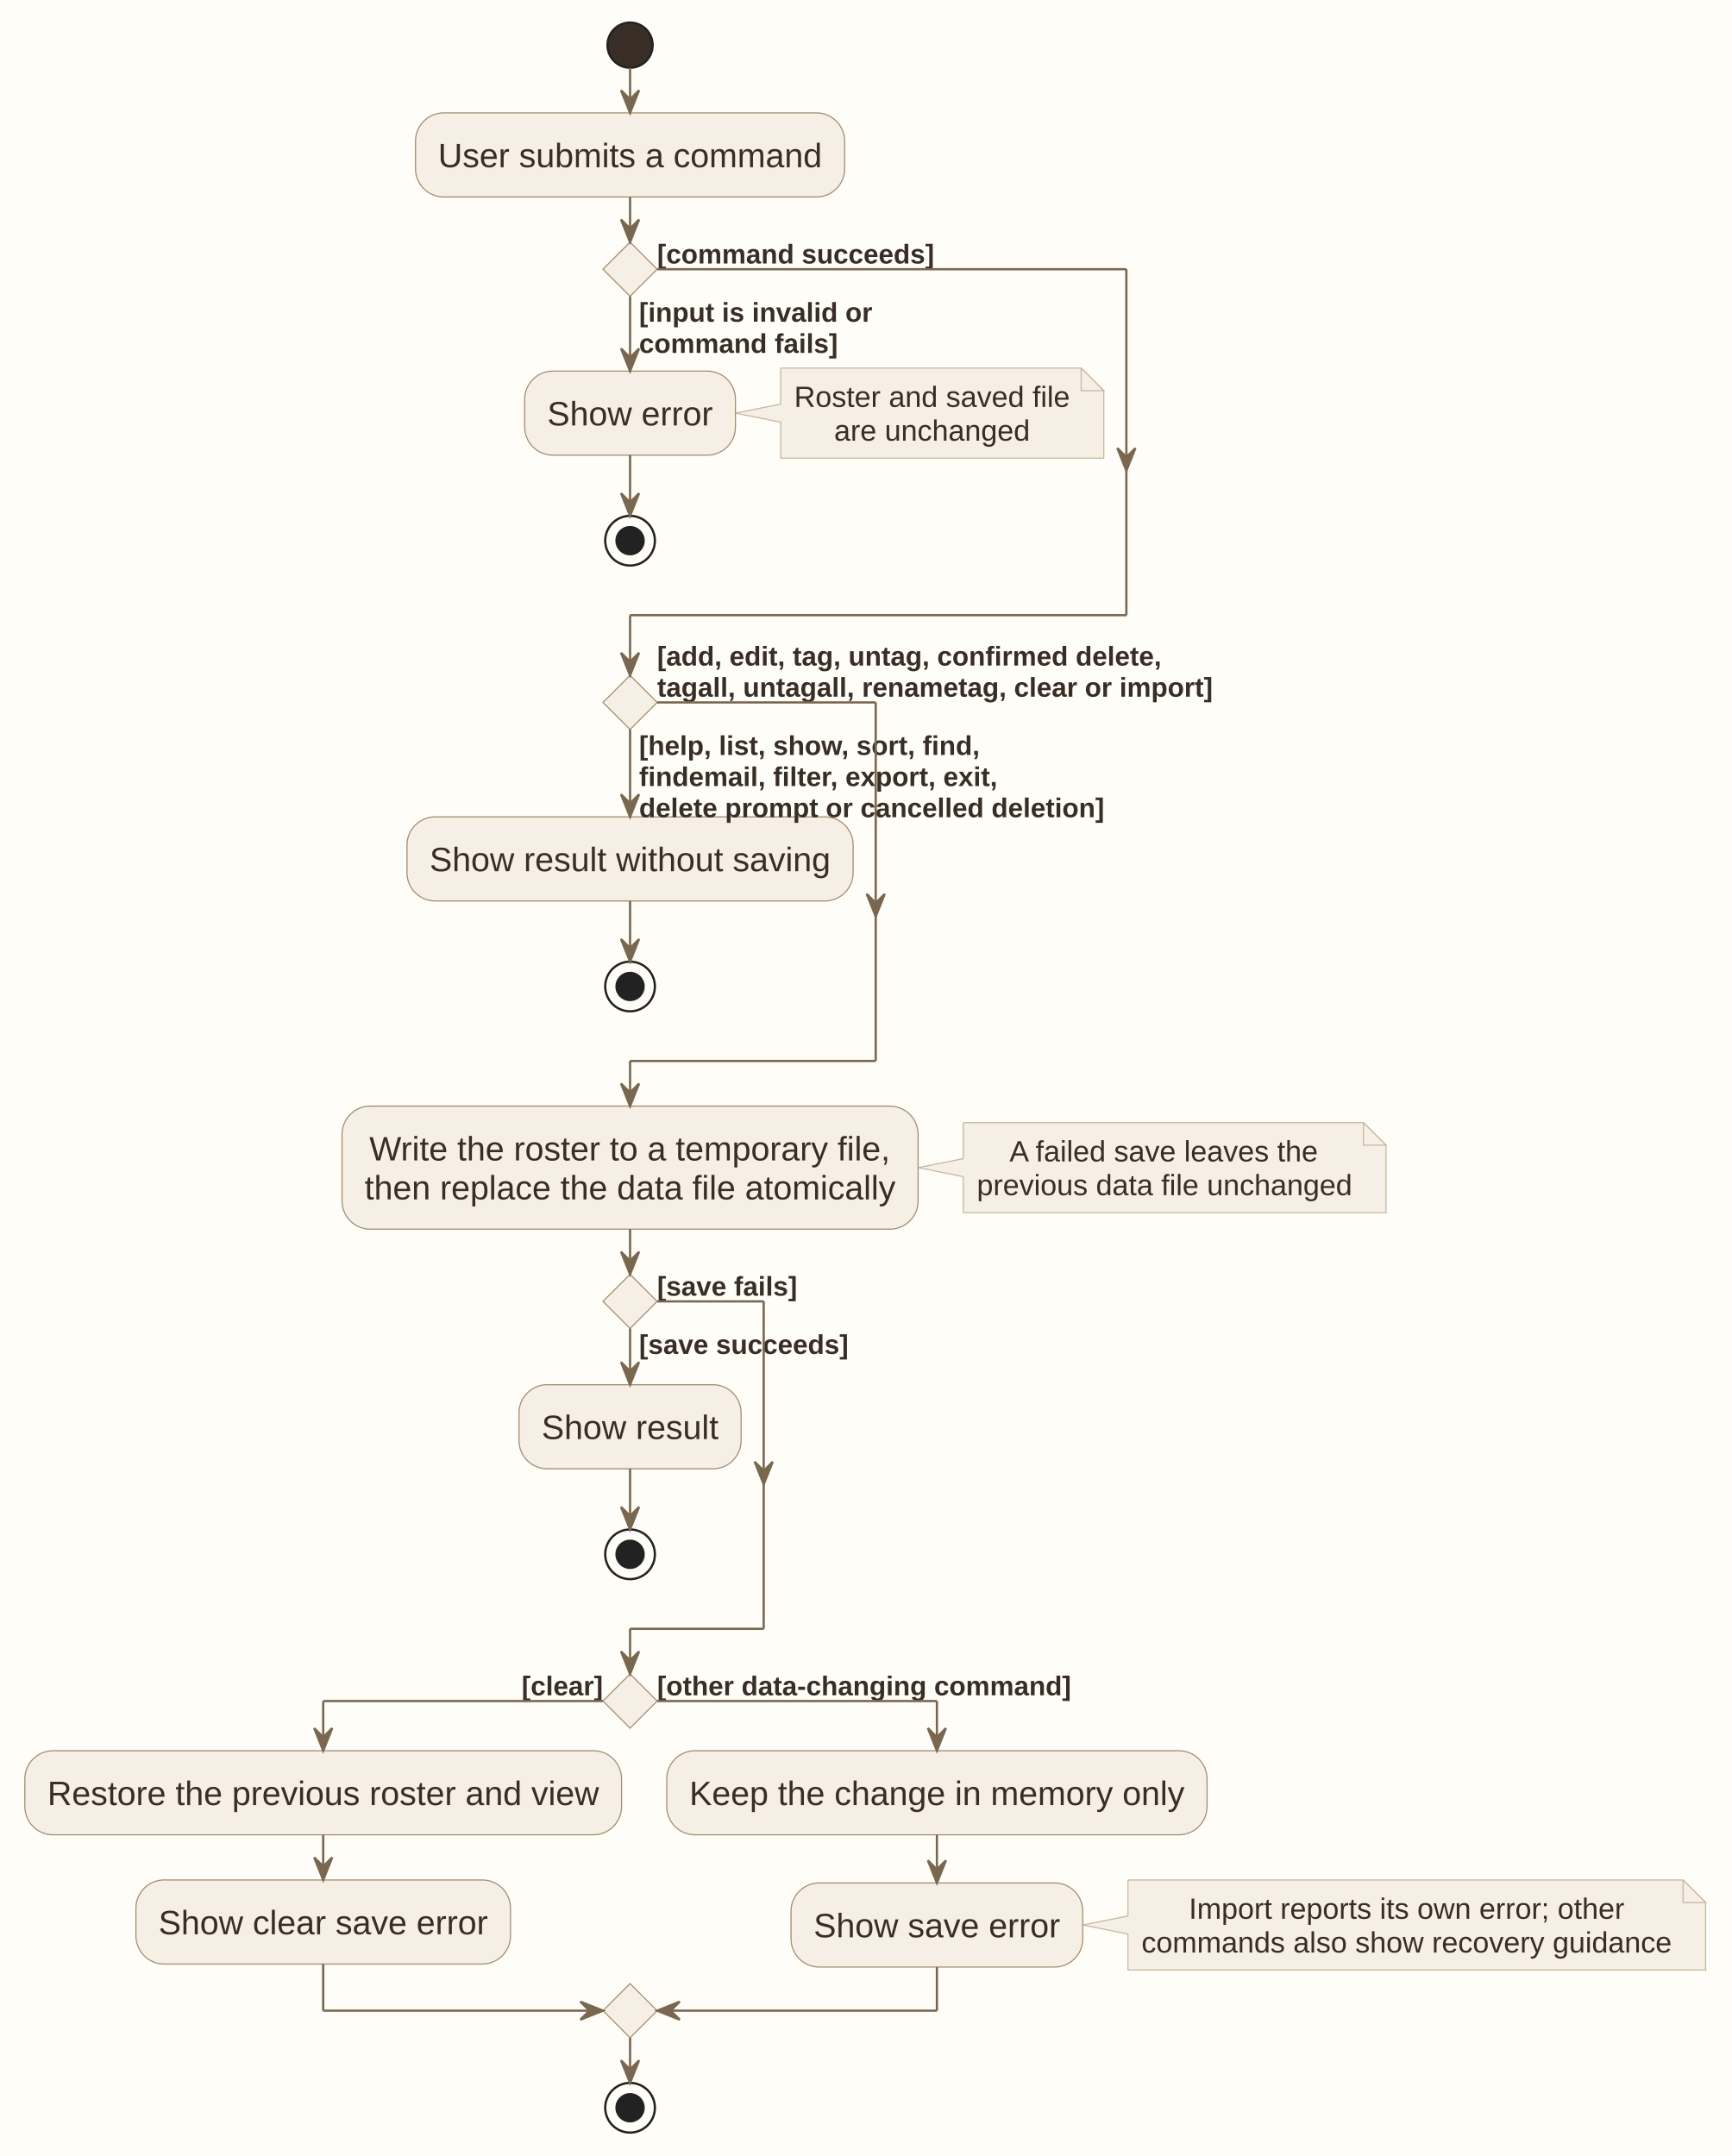
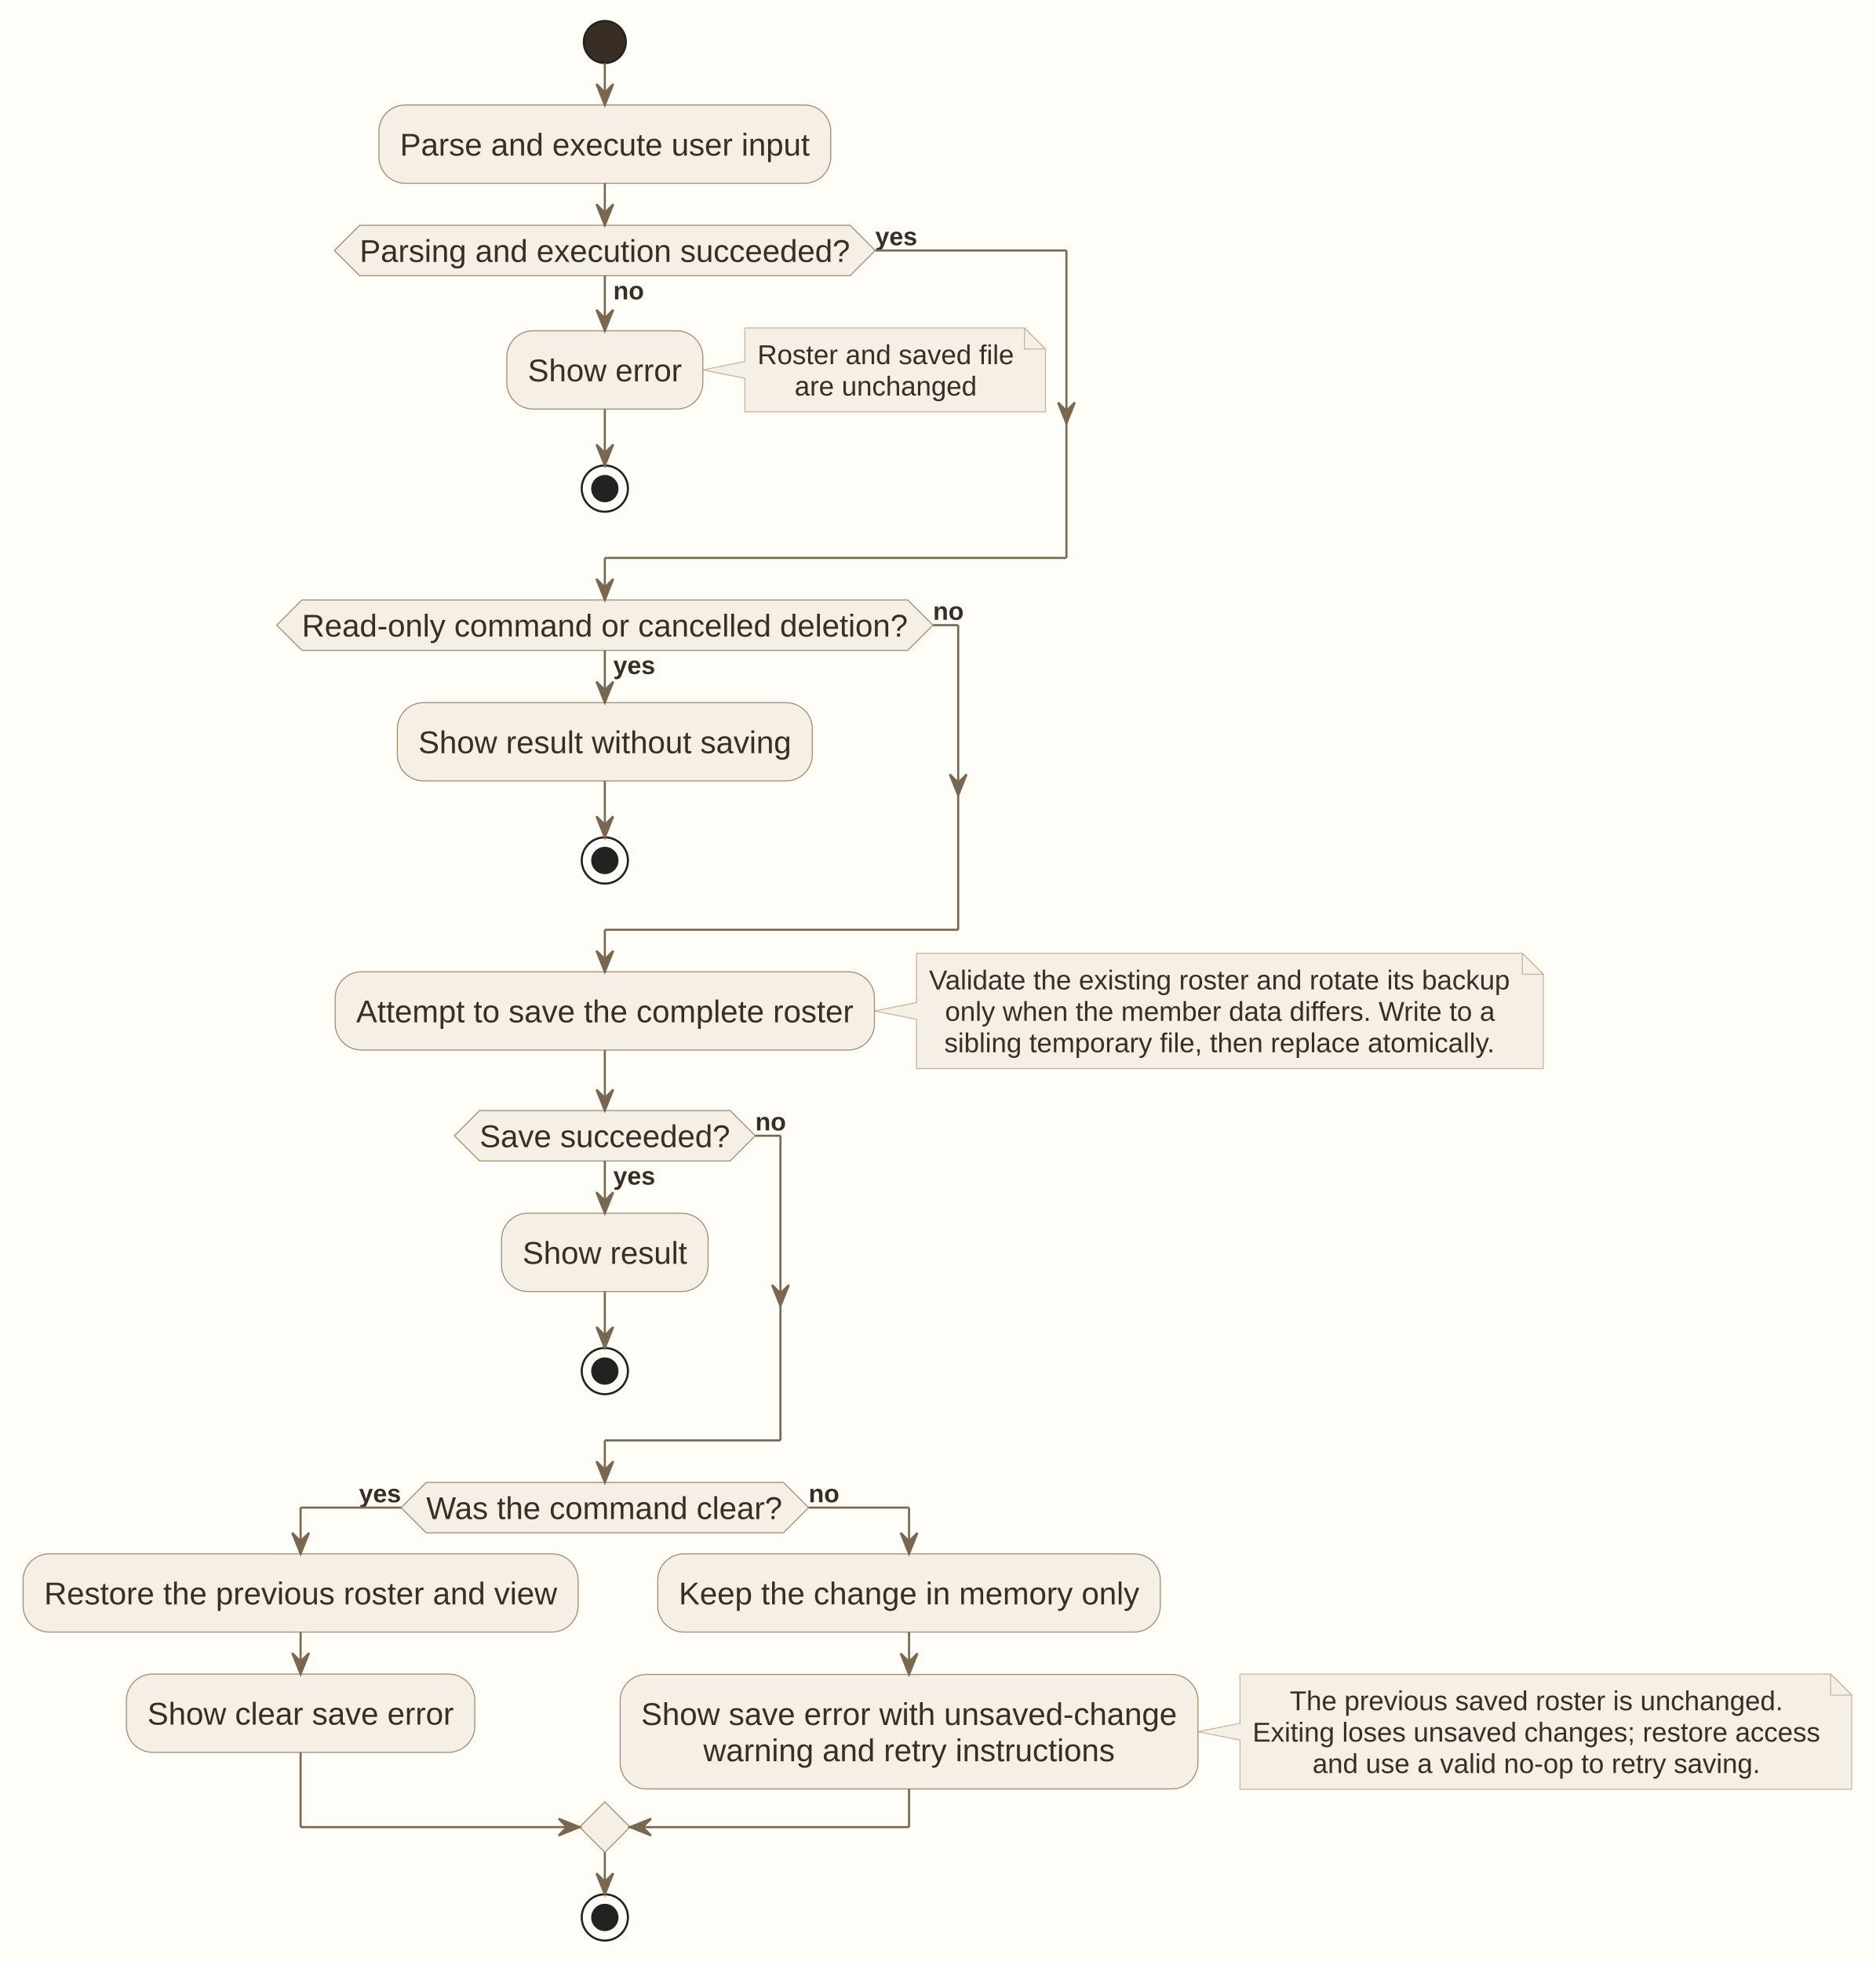
- <svg xmlns="http://www.w3.org/2000/svg" contentStyleType="text/css" data-diagram-type="ACTIVITY" height="955px" preserveAspectRatio="none" style="width:767px;height:955px;background:#FFFDF8;" version="1.1" viewBox="0 0 767 955" width="767px" zoomAndPan="magnify">
+ <svg xmlns="http://www.w3.org/2000/svg" contentStyleType="text/css" data-diagram-type="ACTIVITY" height="934px" preserveAspectRatio="none" style="width:893px;height:934px;background:#FFFDF8;" version="1.1" viewBox="0 0 893 934" width="893px" zoomAndPan="magnify">
  <defs />
  <g>
-     <rect fill="#FFFDF8" height="955" style="stroke:none;stroke-width:1;" width="767" x="0" y="0" />
-     <ellipse cx="279.037" cy="20" fill="#382E25" rx="10" ry="10" style="stroke:#222222;stroke-width:1;" />
-     <rect fill="#F5EFE5" height="37.248" rx="12.5" ry="12.5" style="stroke:#A48D71;stroke-width:0.5;" width="190.054" x="184.01" y="50" />
-     <text fill="#382E25" font-family="Arial" font-size="15" lengthAdjust="spacing" textLength="170.054" x="194.01" y="74.07">User submits a command</text>
-     <path d="M345.717,163.047 L345.717,178.996 L325.717,182.996 L345.717,186.996 L345.717,202.945 A0,0 0 0 0 345.717,202.945 L488.839,202.945 A0,0 0 0 0 488.839,202.945 L488.839,173.047 L478.839,163.047 L345.717,163.047 A0,0 0 0 0 345.717,163.047" fill="#F5EFE5" style="stroke:#C7B79F;stroke-width:0.5;" />
-     <path d="M478.839,163.047 L478.839,173.047 L488.839,173.047 L478.839,163.047" fill="#F5EFE5" style="stroke:#C7B79F;stroke-width:0.5;" />
-     <text fill="#382E25" font-family="Arial" font-size="13" lengthAdjust="spacing" textLength="122.123" x="351.717" y="180.241">Roster and saved file</text>
-     <text fill="#382E25" font-family="Arial" font-size="13" lengthAdjust="spacing" textLength="86.741" x="369.408" y="195.19">are unchanged</text>
-     <rect fill="#F5EFE5" height="37.248" rx="12.5" ry="12.5" style="stroke:#A48D71;stroke-width:0.5;" width="93.359" x="232.357" y="164.372" />
-     <text fill="#382E25" font-family="Arial" font-size="15" lengthAdjust="spacing" textLength="73.359" x="242.357" y="188.442">Show error</text>
-     <ellipse cx="279.037" cy="239.496" fill="none" rx="11" ry="11" style="stroke:#222222;stroke-width:1;" />
-     <ellipse cx="279.037" cy="239.496" fill="#222222" rx="6" ry="6" style="stroke:#222222;stroke-width:1;" />
-     <polygon fill="#F5EFE5" points="279.037,107.249,279.037,107.249,291.037,119.249,279.037,131.249,279.037,131.249,267.037,119.249,279.037,107.249" style="stroke:#A48D71;stroke-width:0.5;" />
-     <text fill="#382E25" font-family="Arial" font-size="12" font-weight="bold" lengthAdjust="spacing" textLength="103.336" x="283.037" y="142.504">[input is invalid or</text>
-     <text fill="#382E25" font-family="Arial" font-size="12" font-weight="bold" lengthAdjust="spacing" textLength="88.019" x="283.037" y="156.303">command fails]</text>
-     <text fill="#382E25" font-family="Arial" font-size="12" font-weight="bold" lengthAdjust="spacing" textLength="122.707" x="291.037" y="116.706">[command succeeds]</text>
-     <rect fill="#F5EFE5" height="37.248" rx="12.5" ry="12.5" style="stroke:#A48D71;stroke-width:0.5;" width="197.59" x="180.242" y="361.835" />
-     <text fill="#382E25" font-family="Arial" font-size="15" lengthAdjust="spacing" textLength="177.59" x="190.242" y="385.905">Show result without saving</text>
-     <ellipse cx="279.037" cy="436.959" fill="none" rx="11" ry="11" style="stroke:#222222;stroke-width:1;" />
-     <ellipse cx="279.037" cy="436.959" fill="#222222" rx="6" ry="6" style="stroke:#222222;stroke-width:1;" />
-     <polygon fill="#F5EFE5" points="279.037,299.137,279.037,299.137,291.037,311.137,279.037,323.137,279.037,323.137,267.037,311.137,279.037,299.137" style="stroke:#A48D71;stroke-width:0.5;" />
-     <text fill="#382E25" font-family="Arial" font-size="12" font-weight="bold" lengthAdjust="spacing" textLength="151.336" x="283.037" y="334.393">[help, list, show, sort, find,</text>
-     <text fill="#382E25" font-family="Arial" font-size="12" font-weight="bold" lengthAdjust="spacing" textLength="159.369" x="283.037" y="348.191">findemail, filter, export, exit,</text>
-     <text fill="#382E25" font-family="Arial" font-size="12" font-weight="bold" lengthAdjust="spacing" textLength="206.039" x="283.037" y="361.99">delete prompt or cancelled deletion]</text>
-     <text fill="#382E25" font-family="Arial" font-size="12" font-weight="bold" lengthAdjust="spacing" textLength="223.353" x="291.037" y="294.795">[add, edit, tag, untag, confirmed delete,</text>
-     <text fill="#382E25" font-family="Arial" font-size="12" font-weight="bold" lengthAdjust="spacing" textLength="246.059" x="291.037" y="308.594">tagall, untagall, renametag, clear or import]</text>
-     <path d="M426.606,497.259 L426.606,513.208 L406.606,517.208 L426.606,521.208 L426.606,537.157 A0,0 0 0 0 426.606,537.157 L613.838,537.157 A0,0 0 0 0 613.838,537.157 L613.838,507.259 L603.838,497.259 L426.606,497.259 A0,0 0 0 0 426.606,497.259" fill="#F5EFE5" style="stroke:#C7B79F;stroke-width:0.5;" />
-     <path d="M603.838,497.259 L603.838,507.259 L613.838,507.259 L603.838,497.259" fill="#F5EFE5" style="stroke:#C7B79F;stroke-width:0.5;" />
-     <text fill="#382E25" font-family="Arial" font-size="13" lengthAdjust="spacing" textLength="137.306" x="447.069" y="514.453">A failed save leaves the</text>
-     <text fill="#382E25" font-family="Arial" font-size="13" lengthAdjust="spacing" textLength="166.232" x="432.606" y="529.402">previous data file unchanged</text>
-     <rect fill="#F5EFE5" height="54.497" rx="12.5" ry="12.5" style="stroke:#A48D71;stroke-width:0.5;" width="255.137" x="151.469" y="489.959" />
-     <text fill="#382E25" font-family="Arial" font-size="15" lengthAdjust="spacing" textLength="230.911" x="163.582" y="514.029">Write the roster to a temporary file,</text>
-     <text fill="#382E25" font-family="Arial" font-size="15" lengthAdjust="spacing" textLength="235.137" x="161.469" y="531.278">then replace the data file atomically</text>
-     <rect fill="#F5EFE5" height="37.248" rx="12.5" ry="12.5" style="stroke:#A48D71;stroke-width:0.5;" width="98.369" x="229.852" y="613.356" />
-     <text fill="#382E25" font-family="Arial" font-size="15" lengthAdjust="spacing" textLength="78.369" x="239.852" y="637.426">Show result</text>
-     <ellipse cx="279.037" cy="688.48" fill="none" rx="11" ry="11" style="stroke:#222222;stroke-width:1;" />
-     <ellipse cx="279.037" cy="688.48" fill="#222222" rx="6" ry="6" style="stroke:#222222;stroke-width:1;" />
-     <polygon fill="#F5EFE5" points="279.037,564.456,279.037,564.456,291.037,576.456,279.037,588.456,279.037,588.456,267.037,576.456,279.037,564.456" style="stroke:#A48D71;stroke-width:0.5;" />
-     <text fill="#382E25" font-family="Arial" font-size="12" font-weight="bold" lengthAdjust="spacing" textLength="92.725" x="283.037" y="599.712">[save succeeds]</text>
-     <text fill="#382E25" font-family="Arial" font-size="12" font-weight="bold" lengthAdjust="spacing" textLength="62.033" x="291.037" y="573.913">[save fails]</text>
-     <polygon fill="#F5EFE5" points="279.037,741.48,279.037,741.48,291.037,753.48,279.037,765.48,279.037,765.48,267.037,753.48,279.037,741.48" style="stroke:#A48D71;stroke-width:0.5;" />
-     <text fill="#382E25" font-family="Arial" font-size="12" font-weight="bold" lengthAdjust="spacing" textLength="36.018" x="231.019" y="750.937">[clear]</text>
-     <text fill="#382E25" font-family="Arial" font-size="12" font-weight="bold" lengthAdjust="spacing" textLength="183.34" x="291.037" y="750.937">[other data-changing command]</text>
-     <rect fill="#F5EFE5" height="37.248" rx="12.5" ry="12.5" style="stroke:#A48D71;stroke-width:0.5;" width="264.285" x="11" y="775.48" />
-     <text fill="#382E25" font-family="Arial" font-size="15" lengthAdjust="spacing" textLength="244.285" x="21" y="799.55">Restore the previous roster and view</text>
-     <rect fill="#F5EFE5" height="37.248" rx="12.5" ry="12.5" style="stroke:#A48D71;stroke-width:0.5;" width="165.891" x="60.197" y="832.729" />
-     <text fill="#382E25" font-family="Arial" font-size="15" lengthAdjust="spacing" textLength="145.891" x="70.197" y="856.798">Show clear save error</text>
-     <rect fill="#F5EFE5" height="37.248" rx="12.5" ry="12.5" style="stroke:#A48D71;stroke-width:0.5;" width="239.294" x="295.285" y="775.48" />
-     <text fill="#382E25" font-family="Arial" font-size="15" lengthAdjust="spacing" textLength="219.294" x="305.285" y="799.55">Keep the change in memory only</text>
-     <path d="M499.538,832.729 L499.538,848.677 L479.538,852.677 L499.538,856.677 L499.538,872.626 A0,0 0 0 0 499.538,872.626 L755.375,872.626 A0,0 0 0 0 755.375,872.626 L755.375,842.729 L745.375,832.729 L499.538,832.729 A0,0 0 0 0 499.538,832.729" fill="#F5EFE5" style="stroke:#C7B79F;stroke-width:0.5;" />
-     <path d="M745.375,832.729 L745.375,842.729 L755.375,842.729 L745.375,832.729" fill="#F5EFE5" style="stroke:#C7B79F;stroke-width:0.5;" />
-     <text fill="#382E25" font-family="Arial" font-size="13" lengthAdjust="spacing" textLength="192.899" x="526.507" y="849.922">Import reports its own error; other</text>
-     <text fill="#382E25" font-family="Arial" font-size="13" lengthAdjust="spacing" textLength="234.838" x="505.538" y="864.871">commands also show recovery guidance</text>
-     <rect fill="#F5EFE5" height="37.248" rx="12.5" ry="12.5" style="stroke:#A48D71;stroke-width:0.5;" width="129.211" x="350.326" y="834.053" />
-     <text fill="#382E25" font-family="Arial" font-size="15" lengthAdjust="spacing" textLength="109.211" x="360.326" y="858.123">Show save error</text>
-     <polygon fill="#F5EFE5" points="279.037,878.626,291.037,890.626,279.037,902.626,267.037,890.626,279.037,878.626" style="stroke:#A48D71;stroke-width:0.5;" />
-     <ellipse cx="279.037" cy="933.626" fill="none" rx="11" ry="11" style="stroke:#222222;stroke-width:1;" />
-     <ellipse cx="279.037" cy="933.626" fill="#222222" rx="6" ry="6" style="stroke:#222222;stroke-width:1;" />
-     <line style="stroke:#796750;stroke-width:1;" x1="279.037" x2="279.037" y1="30" y2="50" />
-     <polygon fill="#796750" points="275.037,40,279.037,50,283.037,40,279.037,44" style="stroke:#796750;stroke-width:1;" />
-     <line style="stroke:#796750;stroke-width:1;" x1="279.037" x2="279.037" y1="201.62" y2="228.496" />
-     <polygon fill="#796750" points="275.037,218.496,279.037,228.496,283.037,218.496,279.037,222.496" style="stroke:#796750;stroke-width:1;" />
-     <line style="stroke:#796750;stroke-width:1;" x1="279.037" x2="279.037" y1="131.249" y2="164.372" />
-     <polygon fill="#796750" points="275.037,154.372,279.037,164.372,283.037,154.372,279.037,158.372" style="stroke:#796750;stroke-width:1;" />
-     <line style="stroke:#796750;stroke-width:1;" x1="291.037" x2="498.839" y1="119.249" y2="119.249" />
-     <polygon fill="#796750" points="494.839,198.496,498.839,208.496,502.839,198.496,498.839,202.496" style="stroke:#796750;stroke-width:1;" />
-     <line style="stroke:#796750;stroke-width:1;" x1="498.839" x2="498.839" y1="119.249" y2="272.496" />
-     <line style="stroke:#796750;stroke-width:1;" x1="498.839" x2="279.037" y1="272.496" y2="272.496" />
-     <line style="stroke:#796750;stroke-width:1;" x1="279.037" x2="279.037" y1="272.496" y2="299.137" />
-     <polygon fill="#796750" points="275.037,289.137,279.037,299.137,283.037,289.137,279.037,293.137" style="stroke:#796750;stroke-width:1;" />
-     <line style="stroke:#796750;stroke-width:1;" x1="279.037" x2="279.037" y1="87.249" y2="107.249" />
-     <polygon fill="#796750" points="275.037,97.249,279.037,107.249,283.037,97.249,279.037,101.249" style="stroke:#796750;stroke-width:1;" />
-     <line style="stroke:#796750;stroke-width:1;" x1="279.037" x2="279.037" y1="399.084" y2="425.959" />
-     <polygon fill="#796750" points="275.037,415.959,279.037,425.959,283.037,415.959,279.037,419.959" style="stroke:#796750;stroke-width:1;" />
-     <line style="stroke:#796750;stroke-width:1;" x1="279.037" x2="279.037" y1="323.137" y2="361.835" />
-     <polygon fill="#796750" points="275.037,351.835,279.037,361.835,283.037,351.835,279.037,355.835" style="stroke:#796750;stroke-width:1;" />
-     <line style="stroke:#796750;stroke-width:1;" x1="291.037" x2="387.832" y1="311.137" y2="311.137" />
-     <polygon fill="#796750" points="383.832,395.959,387.832,405.959,391.832,395.959,387.832,399.959" style="stroke:#796750;stroke-width:1;" />
-     <line style="stroke:#796750;stroke-width:1;" x1="387.832" x2="387.832" y1="311.137" y2="469.959" />
-     <line style="stroke:#796750;stroke-width:1;" x1="387.832" x2="279.037" y1="469.959" y2="469.959" />
-     <line style="stroke:#796750;stroke-width:1;" x1="279.037" x2="279.037" y1="469.959" y2="489.959" />
-     <polygon fill="#796750" points="275.037,479.959,279.037,489.959,283.037,479.959,279.037,483.959" style="stroke:#796750;stroke-width:1;" />
-     <line style="stroke:#796750;stroke-width:1;" x1="279.037" x2="279.037" y1="650.604" y2="677.48" />
-     <polygon fill="#796750" points="275.037,667.48,279.037,677.48,283.037,667.48,279.037,671.48" style="stroke:#796750;stroke-width:1;" />
-     <line style="stroke:#796750;stroke-width:1;" x1="279.037" x2="279.037" y1="588.456" y2="613.356" />
-     <polygon fill="#796750" points="275.037,603.356,279.037,613.356,283.037,603.356,279.037,607.356" style="stroke:#796750;stroke-width:1;" />
-     <line style="stroke:#796750;stroke-width:1;" x1="291.037" x2="338.222" y1="576.456" y2="576.456" />
-     <polygon fill="#796750" points="334.222,647.48,338.222,657.48,342.222,647.48,338.222,651.48" style="stroke:#796750;stroke-width:1;" />
-     <line style="stroke:#796750;stroke-width:1;" x1="338.222" x2="338.222" y1="576.456" y2="721.48" />
-     <line style="stroke:#796750;stroke-width:1;" x1="338.222" x2="279.037" y1="721.48" y2="721.48" />
-     <line style="stroke:#796750;stroke-width:1;" x1="279.037" x2="279.037" y1="721.48" y2="741.48" />
-     <polygon fill="#796750" points="275.037,731.48,279.037,741.48,283.037,731.48,279.037,735.48" style="stroke:#796750;stroke-width:1;" />
-     <line style="stroke:#796750;stroke-width:1;" x1="279.037" x2="279.037" y1="544.456" y2="564.456" />
-     <polygon fill="#796750" points="275.037,554.456,279.037,564.456,283.037,554.456,279.037,558.456" style="stroke:#796750;stroke-width:1;" />
-     <line style="stroke:#796750;stroke-width:1;" x1="143.142" x2="143.142" y1="812.729" y2="832.729" />
-     <polygon fill="#796750" points="139.142,822.729,143.142,832.729,147.142,822.729,143.142,826.729" style="stroke:#796750;stroke-width:1;" />
-     <line style="stroke:#796750;stroke-width:1;" x1="414.932" x2="414.932" y1="812.729" y2="834.053" />
-     <polygon fill="#796750" points="410.932,824.053,414.932,834.053,418.932,824.053,414.932,828.053" style="stroke:#796750;stroke-width:1;" />
-     <line style="stroke:#796750;stroke-width:1;" x1="267.037" x2="143.142" y1="753.48" y2="753.48" />
-     <line style="stroke:#796750;stroke-width:1;" x1="143.142" x2="143.142" y1="753.48" y2="775.48" />
-     <polygon fill="#796750" points="139.142,765.48,143.142,775.48,147.142,765.48,143.142,769.48" style="stroke:#796750;stroke-width:1;" />
-     <line style="stroke:#796750;stroke-width:1;" x1="291.037" x2="414.932" y1="753.48" y2="753.48" />
-     <line style="stroke:#796750;stroke-width:1;" x1="414.932" x2="414.932" y1="753.48" y2="775.48" />
-     <polygon fill="#796750" points="410.932,765.48,414.932,775.48,418.932,765.48,414.932,769.48" style="stroke:#796750;stroke-width:1;" />
-     <line style="stroke:#796750;stroke-width:1;" x1="143.142" x2="143.142" y1="869.977" y2="890.626" />
-     <line style="stroke:#796750;stroke-width:1;" x1="143.142" x2="267.037" y1="890.626" y2="890.626" />
-     <polygon fill="#796750" points="257.037,886.626,267.037,890.626,257.037,894.626,261.037,890.626" style="stroke:#796750;stroke-width:1;" />
-     <line style="stroke:#796750;stroke-width:1;" x1="414.932" x2="414.932" y1="871.302" y2="890.626" />
-     <line style="stroke:#796750;stroke-width:1;" x1="414.932" x2="291.037" y1="890.626" y2="890.626" />
-     <polygon fill="#796750" points="301.037,886.626,291.037,890.626,301.037,894.626,297.037,890.626" style="stroke:#796750;stroke-width:1;" />
-     <line style="stroke:#796750;stroke-width:1;" x1="279.037" x2="279.037" y1="902.626" y2="922.626" />
-     <polygon fill="#796750" points="275.037,912.626,279.037,922.626,283.037,912.626,279.037,916.626" style="stroke:#796750;stroke-width:1;" />
+     <rect fill="#FFFDF8" height="934" style="stroke:none;stroke-width:1;" width="893" x="0" y="0" />
+     <ellipse cx="287.998" cy="20" fill="#382E25" rx="10" ry="10" style="stroke:#222222;stroke-width:1;" />
+     <rect fill="#F5EFE5" height="37.248" rx="12.5" ry="12.5" style="stroke:#A48D71;stroke-width:0.5;" width="215.125" x="180.436" y="50" />
+     <text fill="#382E25" font-family="Arial" font-size="15" lengthAdjust="spacing" textLength="195.125" x="190.436" y="74.07">Parse and execute user input</text>
+     <path d="M354.678,156.148 L354.678,172.097 L334.678,176.097 L354.678,180.097 L354.678,196.045 A0,0 0 0 0 354.678,196.045 L497.8,196.045 A0,0 0 0 0 497.8,196.045 L497.8,166.148 L487.8,156.148 L354.678,156.148 A0,0 0 0 0 354.678,156.148" fill="#F5EFE5" style="stroke:#C7B79F;stroke-width:0.5;" />
+     <path d="M487.8,156.148 L487.8,166.148 L497.8,166.148 L487.8,156.148" fill="#F5EFE5" style="stroke:#C7B79F;stroke-width:0.5;" />
+     <text fill="#382E25" font-family="Arial" font-size="13" lengthAdjust="spacing" textLength="122.123" x="360.678" y="173.342">Roster and saved file</text>
+     <text fill="#382E25" font-family="Arial" font-size="13" lengthAdjust="spacing" textLength="86.741" x="378.369" y="188.291">are unchanged</text>
+     <rect fill="#F5EFE5" height="37.248" rx="12.5" ry="12.5" style="stroke:#A48D71;stroke-width:0.5;" width="93.359" x="241.319" y="157.472" />
+     <text fill="#382E25" font-family="Arial" font-size="15" lengthAdjust="spacing" textLength="73.359" x="251.319" y="181.542">Show error</text>
+     <ellipse cx="287.998" cy="232.597" fill="none" rx="11" ry="11" style="stroke:#222222;stroke-width:1;" />
+     <ellipse cx="287.998" cy="232.597" fill="#222222" rx="6" ry="6" style="stroke:#222222;stroke-width:1;" />
+     <polygon fill="#F5EFE5" points="171.25,107.249,404.746,107.249,416.746,119.249,404.746,131.249,171.25,131.249,159.25,119.249,171.25,107.249" style="stroke:#A48D71;stroke-width:0.5;" />
+     <text fill="#382E25" font-family="Arial" font-size="12" font-weight="bold" lengthAdjust="spacing" textLength="14.66" x="291.998" y="142.504">no</text>
+     <text fill="#382E25" font-family="Arial" font-size="15" lengthAdjust="spacing" textLength="233.496" x="171.25" y="124.694">Parsing and execution succeeded?</text>
+     <text fill="#382E25" font-family="Arial" font-size="12" font-weight="bold" lengthAdjust="spacing" textLength="20.021" x="416.746" y="116.706">yes</text>
+     <rect fill="#F5EFE5" height="37.248" rx="12.5" ry="12.5" style="stroke:#A48D71;stroke-width:0.5;" width="197.59" x="189.203" y="334.496" />
+     <text fill="#382E25" font-family="Arial" font-size="15" lengthAdjust="spacing" textLength="177.59" x="199.203" y="358.566">Show result without saving</text>
+     <ellipse cx="287.998" cy="409.62" fill="none" rx="11" ry="11" style="stroke:#222222;stroke-width:1;" />
+     <ellipse cx="287.998" cy="409.62" fill="#222222" rx="6" ry="6" style="stroke:#222222;stroke-width:1;" />
+     <polygon fill="#F5EFE5" points="143.748,285.597,432.249,285.597,444.249,297.597,432.249,309.597,143.748,309.597,131.748,297.597,143.748,285.597" style="stroke:#A48D71;stroke-width:0.5;" />
+     <text fill="#382E25" font-family="Arial" font-size="12" font-weight="bold" lengthAdjust="spacing" textLength="20.021" x="291.998" y="320.853">yes</text>
+     <text fill="#382E25" font-family="Arial" font-size="15" lengthAdjust="spacing" textLength="288.501" x="143.748" y="303.042">Read-only command or cancelled deletion?</text>
+     <text fill="#382E25" font-family="Arial" font-size="12" font-weight="bold" lengthAdjust="spacing" textLength="14.66" x="444.249" y="295.054">no</text>
+     <path d="M436.387,453.822 L436.387,477.245 L416.387,481.245 L436.387,485.245 L436.387,508.668 A0,0 0 0 0 436.387,508.668 L734.881,508.668 A0,0 0 0 0 734.881,508.668 L734.881,463.822 L724.881,453.822 L436.387,453.822 A0,0 0 0 0 436.387,453.822" fill="#F5EFE5" style="stroke:#C7B79F;stroke-width:0.5;" />
+     <path d="M724.881,453.822 L724.881,463.822 L734.881,463.822 L724.881,453.822" fill="#F5EFE5" style="stroke:#C7B79F;stroke-width:0.5;" />
+     <text fill="#382E25" font-family="Arial" font-size="13" lengthAdjust="spacing" textLength="277.494" x="442.387" y="471.015">Validate the existing roster and rotate its backup</text>
+     <text fill="#382E25" font-family="Arial" font-size="13" lengthAdjust="spacing" textLength="262.285" x="449.991" y="485.964">only when the member data differs. Write to a</text>
+     <text fill="#382E25" font-family="Arial" font-size="13" lengthAdjust="spacing" textLength="263.009" x="449.63" y="500.913">sibling temporary file, then replace atomically.</text>
+     <rect fill="#F5EFE5" height="37.248" rx="12.5" ry="12.5" style="stroke:#A48D71;stroke-width:0.5;" width="256.777" x="159.61" y="462.62" />
+     <text fill="#382E25" font-family="Arial" font-size="15" lengthAdjust="spacing" textLength="236.777" x="169.61" y="486.69">Attempt to save the complete roster</text>
+     <rect fill="#F5EFE5" height="37.248" rx="12.5" ry="12.5" style="stroke:#A48D71;stroke-width:0.5;" width="98.369" x="238.814" y="577.567" />
+     <text fill="#382E25" font-family="Arial" font-size="15" lengthAdjust="spacing" textLength="78.369" x="248.814" y="601.637">Show result</text>
+     <ellipse cx="287.998" cy="652.691" fill="none" rx="11" ry="11" style="stroke:#222222;stroke-width:1;" />
+     <ellipse cx="287.998" cy="652.691" fill="#222222" rx="6" ry="6" style="stroke:#222222;stroke-width:1;" />
+     <polygon fill="#F5EFE5" points="228.372,528.668,347.625,528.668,359.625,540.668,347.625,552.668,228.372,552.668,216.372,540.668,228.372,528.668" style="stroke:#A48D71;stroke-width:0.5;" />
+     <text fill="#382E25" font-family="Arial" font-size="12" font-weight="bold" lengthAdjust="spacing" textLength="20.021" x="291.998" y="563.924">yes</text>
+     <text fill="#382E25" font-family="Arial" font-size="15" lengthAdjust="spacing" textLength="119.253" x="228.372" y="546.113">Save succeeded?</text>
+     <text fill="#382E25" font-family="Arial" font-size="12" font-weight="bold" lengthAdjust="spacing" textLength="14.66" x="359.625" y="538.125">no</text>
+     <polygon fill="#F5EFE5" points="202.964,705.691,373.033,705.691,385.033,717.691,373.033,729.691,202.964,729.691,190.964,717.691,202.964,705.691" style="stroke:#A48D71;stroke-width:0.5;" />
+     <text fill="#382E25" font-family="Arial" font-size="15" lengthAdjust="spacing" textLength="170.068" x="202.964" y="723.137">Was the command clear?</text>
+     <text fill="#382E25" font-family="Arial" font-size="12" font-weight="bold" lengthAdjust="spacing" textLength="20.021" x="170.943" y="715.148">yes</text>
+     <text fill="#382E25" font-family="Arial" font-size="12" font-weight="bold" lengthAdjust="spacing" textLength="14.66" x="385.033" y="715.148">no</text>
+     <rect fill="#F5EFE5" height="37.248" rx="12.5" ry="12.5" style="stroke:#A48D71;stroke-width:0.5;" width="264.285" x="11" y="739.691" />
+     <text fill="#382E25" font-family="Arial" font-size="15" lengthAdjust="spacing" textLength="244.285" x="21" y="763.761">Restore the previous roster and view</text>
+     <rect fill="#F5EFE5" height="37.248" rx="12.5" ry="12.5" style="stroke:#A48D71;stroke-width:0.5;" width="165.891" x="60.197" y="796.94" />
+     <text fill="#382E25" font-family="Arial" font-size="15" lengthAdjust="spacing" textLength="145.891" x="70.197" y="821.01">Show clear save error</text>
+     <rect fill="#F5EFE5" height="37.248" rx="12.5" ry="12.5" style="stroke:#A48D71;stroke-width:0.5;" width="239.294" x="313.207" y="739.691" />
+     <text fill="#382E25" font-family="Arial" font-size="15" lengthAdjust="spacing" textLength="219.294" x="323.207" y="763.761">Keep the change in memory only</text>
+     <path d="M590.424,796.94 L590.424,820.363 L570.424,824.363 L590.424,828.363 L590.424,851.786 A0,0 0 0 0 590.424,851.786 L881.682,851.786 A0,0 0 0 0 881.682,851.786 L881.682,806.94 L871.682,796.94 L590.424,796.94 A0,0 0 0 0 590.424,796.94" fill="#F5EFE5" style="stroke:#C7B79F;stroke-width:0.5;" />
+     <path d="M871.682,796.94 L871.682,806.94 L881.682,806.94 L871.682,796.94" fill="#F5EFE5" style="stroke:#C7B79F;stroke-width:0.5;" />
+     <text fill="#382E25" font-family="Arial" font-size="13" lengthAdjust="spacing" textLength="234.857" x="614.124" y="814.134">The previous saved roster is unchanged.</text>
+     <text fill="#382E25" font-family="Arial" font-size="13" lengthAdjust="spacing" textLength="270.258" x="596.424" y="829.082">Exiting loses unsaved changes; restore access</text>
+     <text fill="#382E25" font-family="Arial" font-size="13" lengthAdjust="spacing" textLength="213.18" x="624.963" y="844.031">and use a valid no-op to retry saving.</text>
+     <rect fill="#F5EFE5" height="54.497" rx="12.5" ry="12.5" style="stroke:#A48D71;stroke-width:0.5;" width="275.139" x="295.285" y="797.115" />
+     <text fill="#382E25" font-family="Arial" font-size="15" lengthAdjust="spacing" textLength="255.139" x="305.285" y="821.184">Show save error with unsaved-change</text>
+     <text fill="#382E25" font-family="Arial" font-size="15" lengthAdjust="spacing" textLength="195.923" x="334.893" y="838.433">warning and retry instructions</text>
+     <polygon fill="#F5EFE5" points="287.998,857.786,299.998,869.786,287.998,881.786,275.998,869.786,287.998,857.786" style="stroke:#A48D71;stroke-width:0.5;" />
+     <ellipse cx="287.998" cy="912.786" fill="none" rx="11" ry="11" style="stroke:#222222;stroke-width:1;" />
+     <ellipse cx="287.998" cy="912.786" fill="#222222" rx="6" ry="6" style="stroke:#222222;stroke-width:1;" />
+     <line style="stroke:#796750;stroke-width:1;" x1="287.998" x2="287.998" y1="30" y2="50" />
+     <polygon fill="#796750" points="283.998,40,287.998,50,291.998,40,287.998,44" style="stroke:#796750;stroke-width:1;" />
+     <line style="stroke:#796750;stroke-width:1;" x1="287.998" x2="287.998" y1="194.721" y2="221.597" />
+     <polygon fill="#796750" points="283.998,211.597,287.998,221.597,291.998,211.597,287.998,215.597" style="stroke:#796750;stroke-width:1;" />
+     <line style="stroke:#796750;stroke-width:1;" x1="287.998" x2="287.998" y1="131.249" y2="157.472" />
+     <polygon fill="#796750" points="283.998,147.472,287.998,157.472,291.998,147.472,287.998,151.472" style="stroke:#796750;stroke-width:1;" />
+     <line style="stroke:#796750;stroke-width:1;" x1="416.746" x2="507.8" y1="119.249" y2="119.249" />
+     <polygon fill="#796750" points="503.8,191.597,507.8,201.597,511.8,191.597,507.8,195.597" style="stroke:#796750;stroke-width:1;" />
+     <line style="stroke:#796750;stroke-width:1;" x1="507.8" x2="507.8" y1="119.249" y2="265.597" />
+     <line style="stroke:#796750;stroke-width:1;" x1="507.8" x2="287.998" y1="265.597" y2="265.597" />
+     <line style="stroke:#796750;stroke-width:1;" x1="287.998" x2="287.998" y1="265.597" y2="285.597" />
+     <polygon fill="#796750" points="283.998,275.597,287.998,285.597,291.998,275.597,287.998,279.597" style="stroke:#796750;stroke-width:1;" />
+     <line style="stroke:#796750;stroke-width:1;" x1="287.998" x2="287.998" y1="87.249" y2="107.249" />
+     <polygon fill="#796750" points="283.998,97.249,287.998,107.249,291.998,97.249,287.998,101.249" style="stroke:#796750;stroke-width:1;" />
+     <line style="stroke:#796750;stroke-width:1;" x1="287.998" x2="287.998" y1="371.745" y2="398.62" />
+     <polygon fill="#796750" points="283.998,388.62,287.998,398.62,291.998,388.62,287.998,392.62" style="stroke:#796750;stroke-width:1;" />
+     <line style="stroke:#796750;stroke-width:1;" x1="287.998" x2="287.998" y1="309.597" y2="334.496" />
+     <polygon fill="#796750" points="283.998,324.496,287.998,334.496,291.998,324.496,287.998,328.496" style="stroke:#796750;stroke-width:1;" />
+     <line style="stroke:#796750;stroke-width:1;" x1="444.249" x2="456.249" y1="297.597" y2="297.597" />
+     <polygon fill="#796750" points="452.249,368.62,456.249,378.62,460.249,368.62,456.249,372.62" style="stroke:#796750;stroke-width:1;" />
+     <line style="stroke:#796750;stroke-width:1;" x1="456.249" x2="456.249" y1="297.597" y2="442.62" />
+     <line style="stroke:#796750;stroke-width:1;" x1="456.249" x2="287.998" y1="442.62" y2="442.62" />
+     <line style="stroke:#796750;stroke-width:1;" x1="287.998" x2="287.998" y1="442.62" y2="462.62" />
+     <polygon fill="#796750" points="283.998,452.62,287.998,462.62,291.998,452.62,287.998,456.62" style="stroke:#796750;stroke-width:1;" />
+     <line style="stroke:#796750;stroke-width:1;" x1="287.998" x2="287.998" y1="614.816" y2="641.691" />
+     <polygon fill="#796750" points="283.998,631.691,287.998,641.691,291.998,631.691,287.998,635.691" style="stroke:#796750;stroke-width:1;" />
+     <line style="stroke:#796750;stroke-width:1;" x1="287.998" x2="287.998" y1="552.668" y2="577.567" />
+     <polygon fill="#796750" points="283.998,567.567,287.998,577.567,291.998,567.567,287.998,571.567" style="stroke:#796750;stroke-width:1;" />
+     <line style="stroke:#796750;stroke-width:1;" x1="359.625" x2="371.625" y1="540.668" y2="540.668" />
+     <polygon fill="#796750" points="367.625,611.691,371.625,621.691,375.625,611.691,371.625,615.691" style="stroke:#796750;stroke-width:1;" />
+     <line style="stroke:#796750;stroke-width:1;" x1="371.625" x2="371.625" y1="540.668" y2="685.691" />
+     <line style="stroke:#796750;stroke-width:1;" x1="371.625" x2="287.998" y1="685.691" y2="685.691" />
+     <line style="stroke:#796750;stroke-width:1;" x1="287.998" x2="287.998" y1="685.691" y2="705.691" />
+     <polygon fill="#796750" points="283.998,695.691,287.998,705.691,291.998,695.691,287.998,699.691" style="stroke:#796750;stroke-width:1;" />
+     <line style="stroke:#796750;stroke-width:1;" x1="287.998" x2="287.998" y1="499.869" y2="528.668" />
+     <polygon fill="#796750" points="283.998,518.668,287.998,528.668,291.998,518.668,287.998,522.668" style="stroke:#796750;stroke-width:1;" />
+     <line style="stroke:#796750;stroke-width:1;" x1="143.142" x2="143.142" y1="776.94" y2="796.94" />
+     <polygon fill="#796750" points="139.142,786.94,143.142,796.94,147.142,786.94,143.142,790.94" style="stroke:#796750;stroke-width:1;" />
+     <line style="stroke:#796750;stroke-width:1;" x1="432.854" x2="432.854" y1="776.94" y2="797.115" />
+     <polygon fill="#796750" points="428.854,787.115,432.854,797.115,436.854,787.115,432.854,791.115" style="stroke:#796750;stroke-width:1;" />
+     <line style="stroke:#796750;stroke-width:1;" x1="190.964" x2="143.142" y1="717.691" y2="717.691" />
+     <line style="stroke:#796750;stroke-width:1;" x1="143.142" x2="143.142" y1="717.691" y2="739.691" />
+     <polygon fill="#796750" points="139.142,729.691,143.142,739.691,147.142,729.691,143.142,733.691" style="stroke:#796750;stroke-width:1;" />
+     <line style="stroke:#796750;stroke-width:1;" x1="385.033" x2="432.854" y1="717.691" y2="717.691" />
+     <line style="stroke:#796750;stroke-width:1;" x1="432.854" x2="432.854" y1="717.691" y2="739.691" />
+     <polygon fill="#796750" points="428.854,729.691,432.854,739.691,436.854,729.691,432.854,733.691" style="stroke:#796750;stroke-width:1;" />
+     <line style="stroke:#796750;stroke-width:1;" x1="143.142" x2="143.142" y1="834.188" y2="869.786" />
+     <line style="stroke:#796750;stroke-width:1;" x1="143.142" x2="275.998" y1="869.786" y2="869.786" />
+     <polygon fill="#796750" points="265.998,865.786,275.998,869.786,265.998,873.786,269.998,869.786" style="stroke:#796750;stroke-width:1;" />
+     <line style="stroke:#796750;stroke-width:1;" x1="432.854" x2="432.854" y1="851.612" y2="869.786" />
+     <line style="stroke:#796750;stroke-width:1;" x1="432.854" x2="299.998" y1="869.786" y2="869.786" />
+     <polygon fill="#796750" points="309.998,865.786,299.998,869.786,309.998,873.786,305.998,869.786" style="stroke:#796750;stroke-width:1;" />
+     <line style="stroke:#796750;stroke-width:1;" x1="287.998" x2="287.998" y1="881.786" y2="901.786" />
+     <polygon fill="#796750" points="283.998,891.786,287.998,901.786,291.998,891.786,287.998,895.786" style="stroke:#796750;stroke-width:1;" />
  </g>
</svg>
